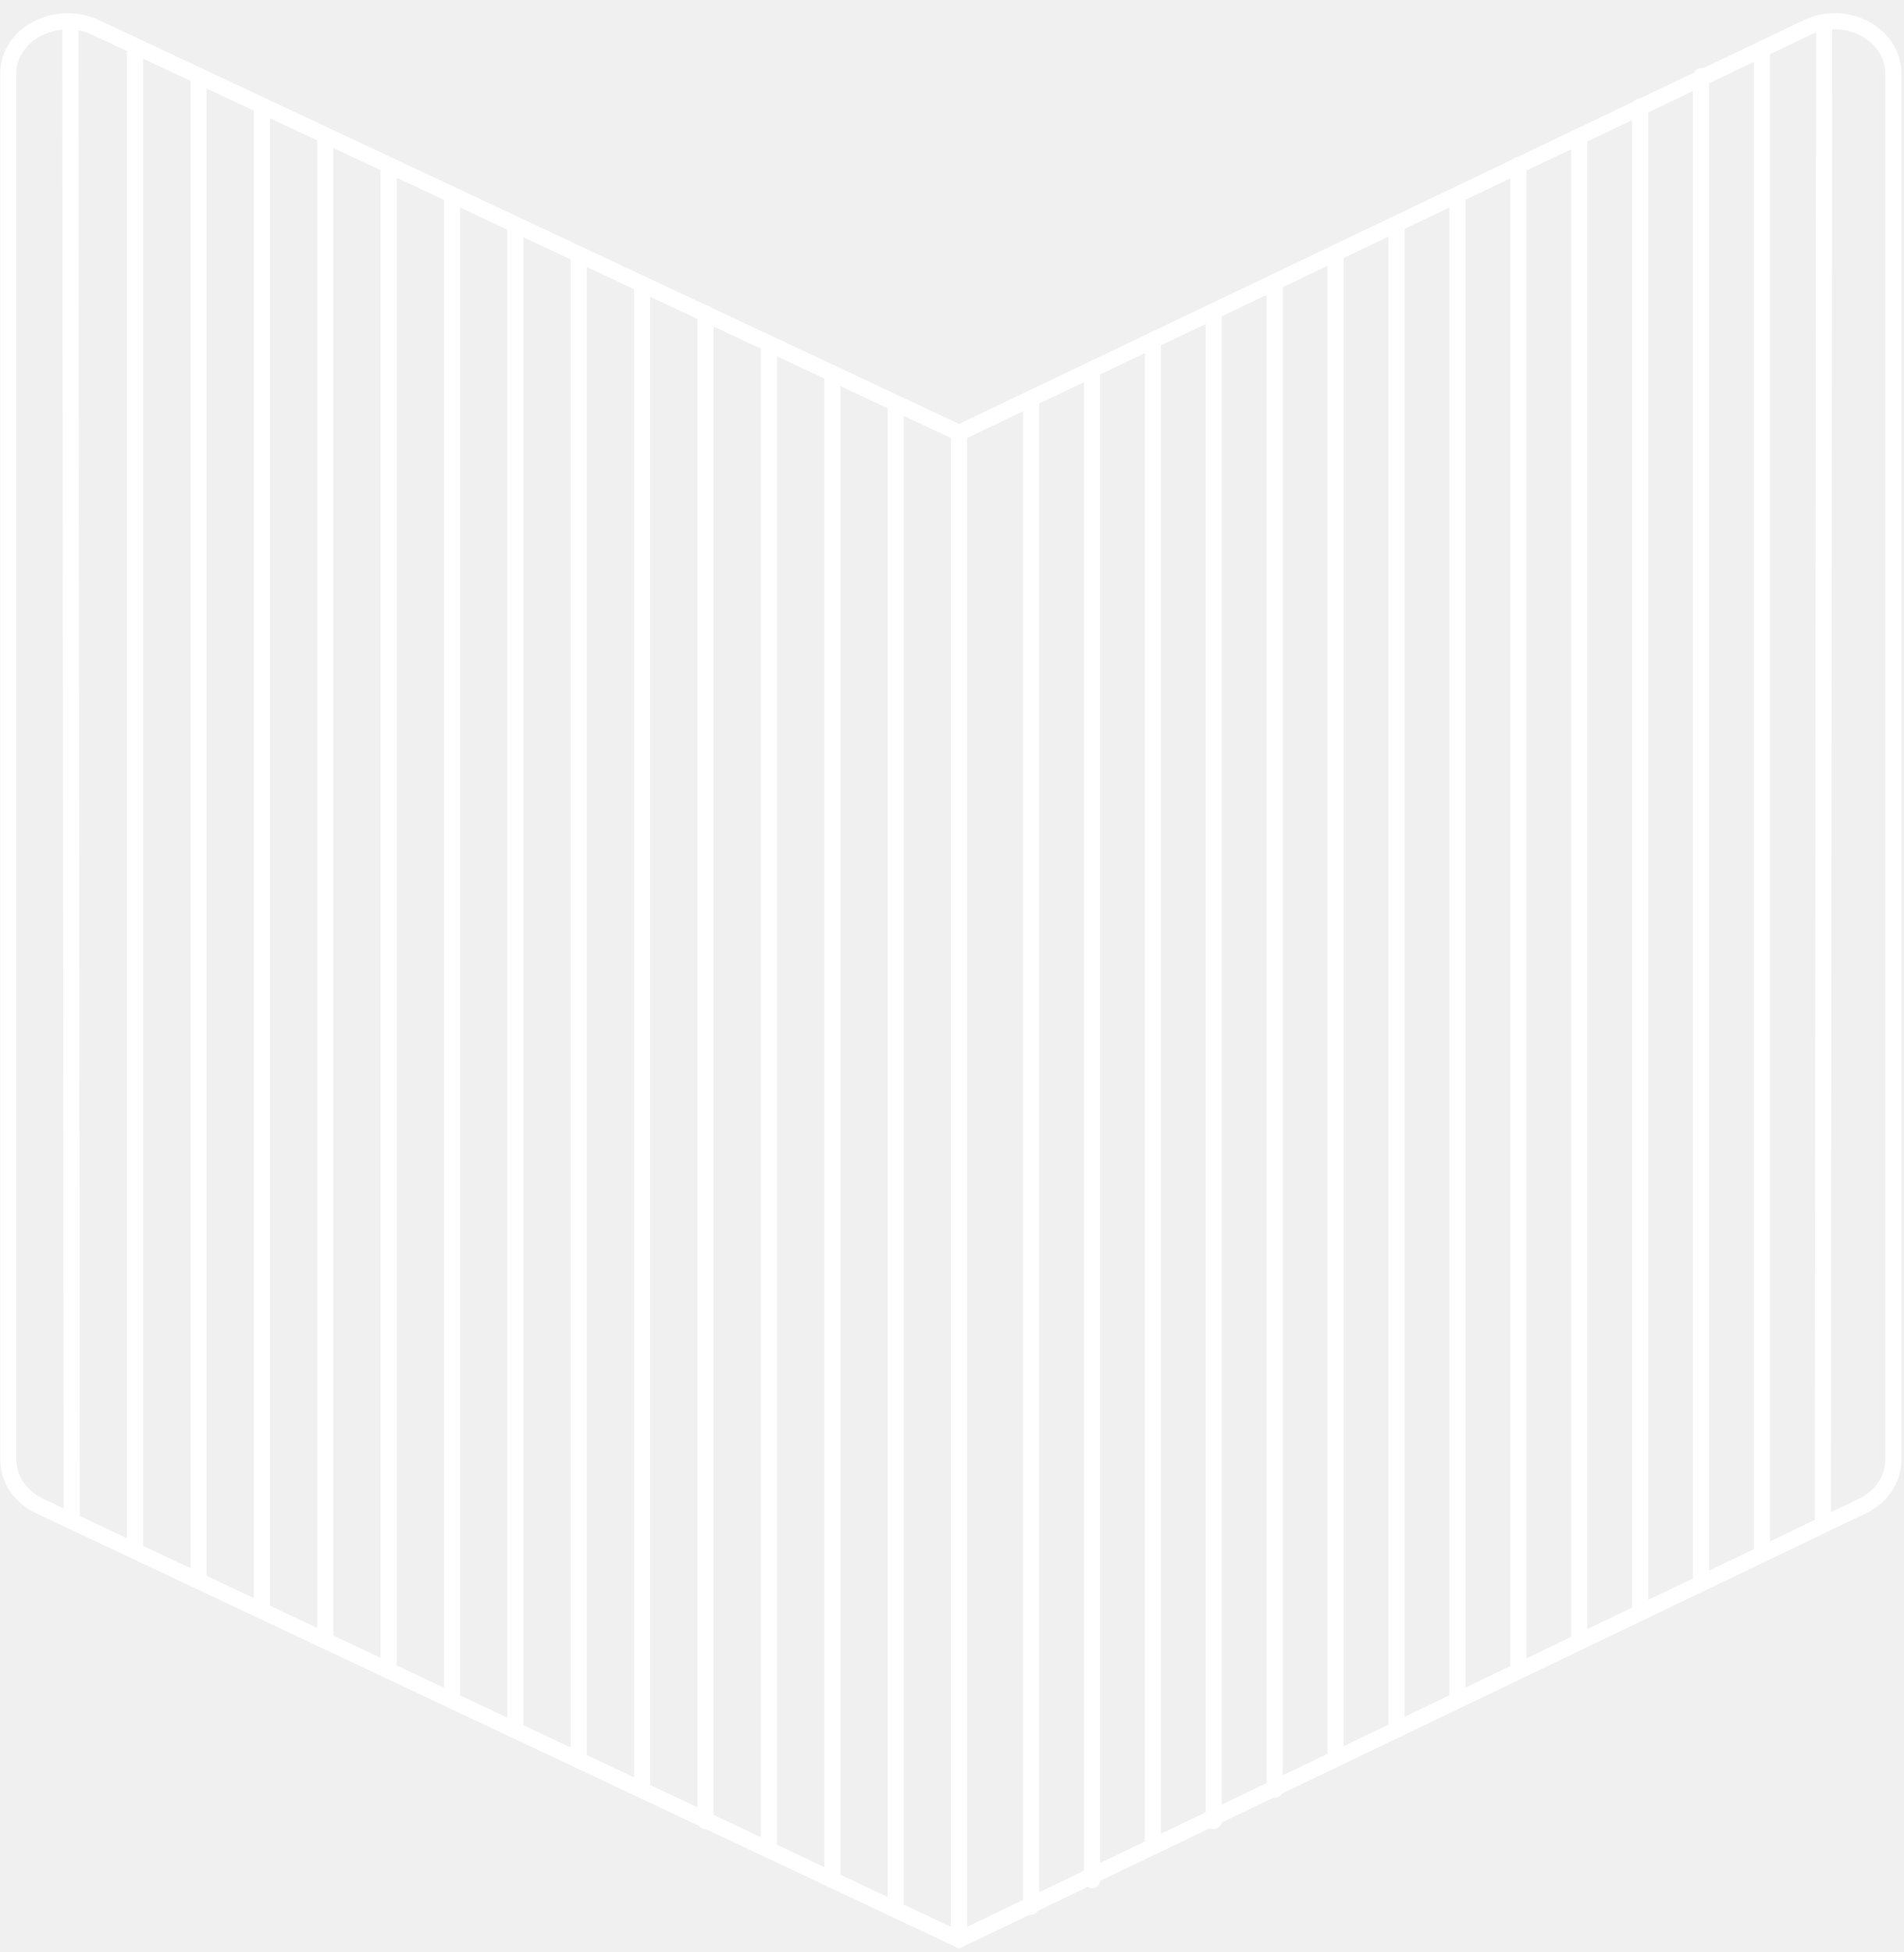
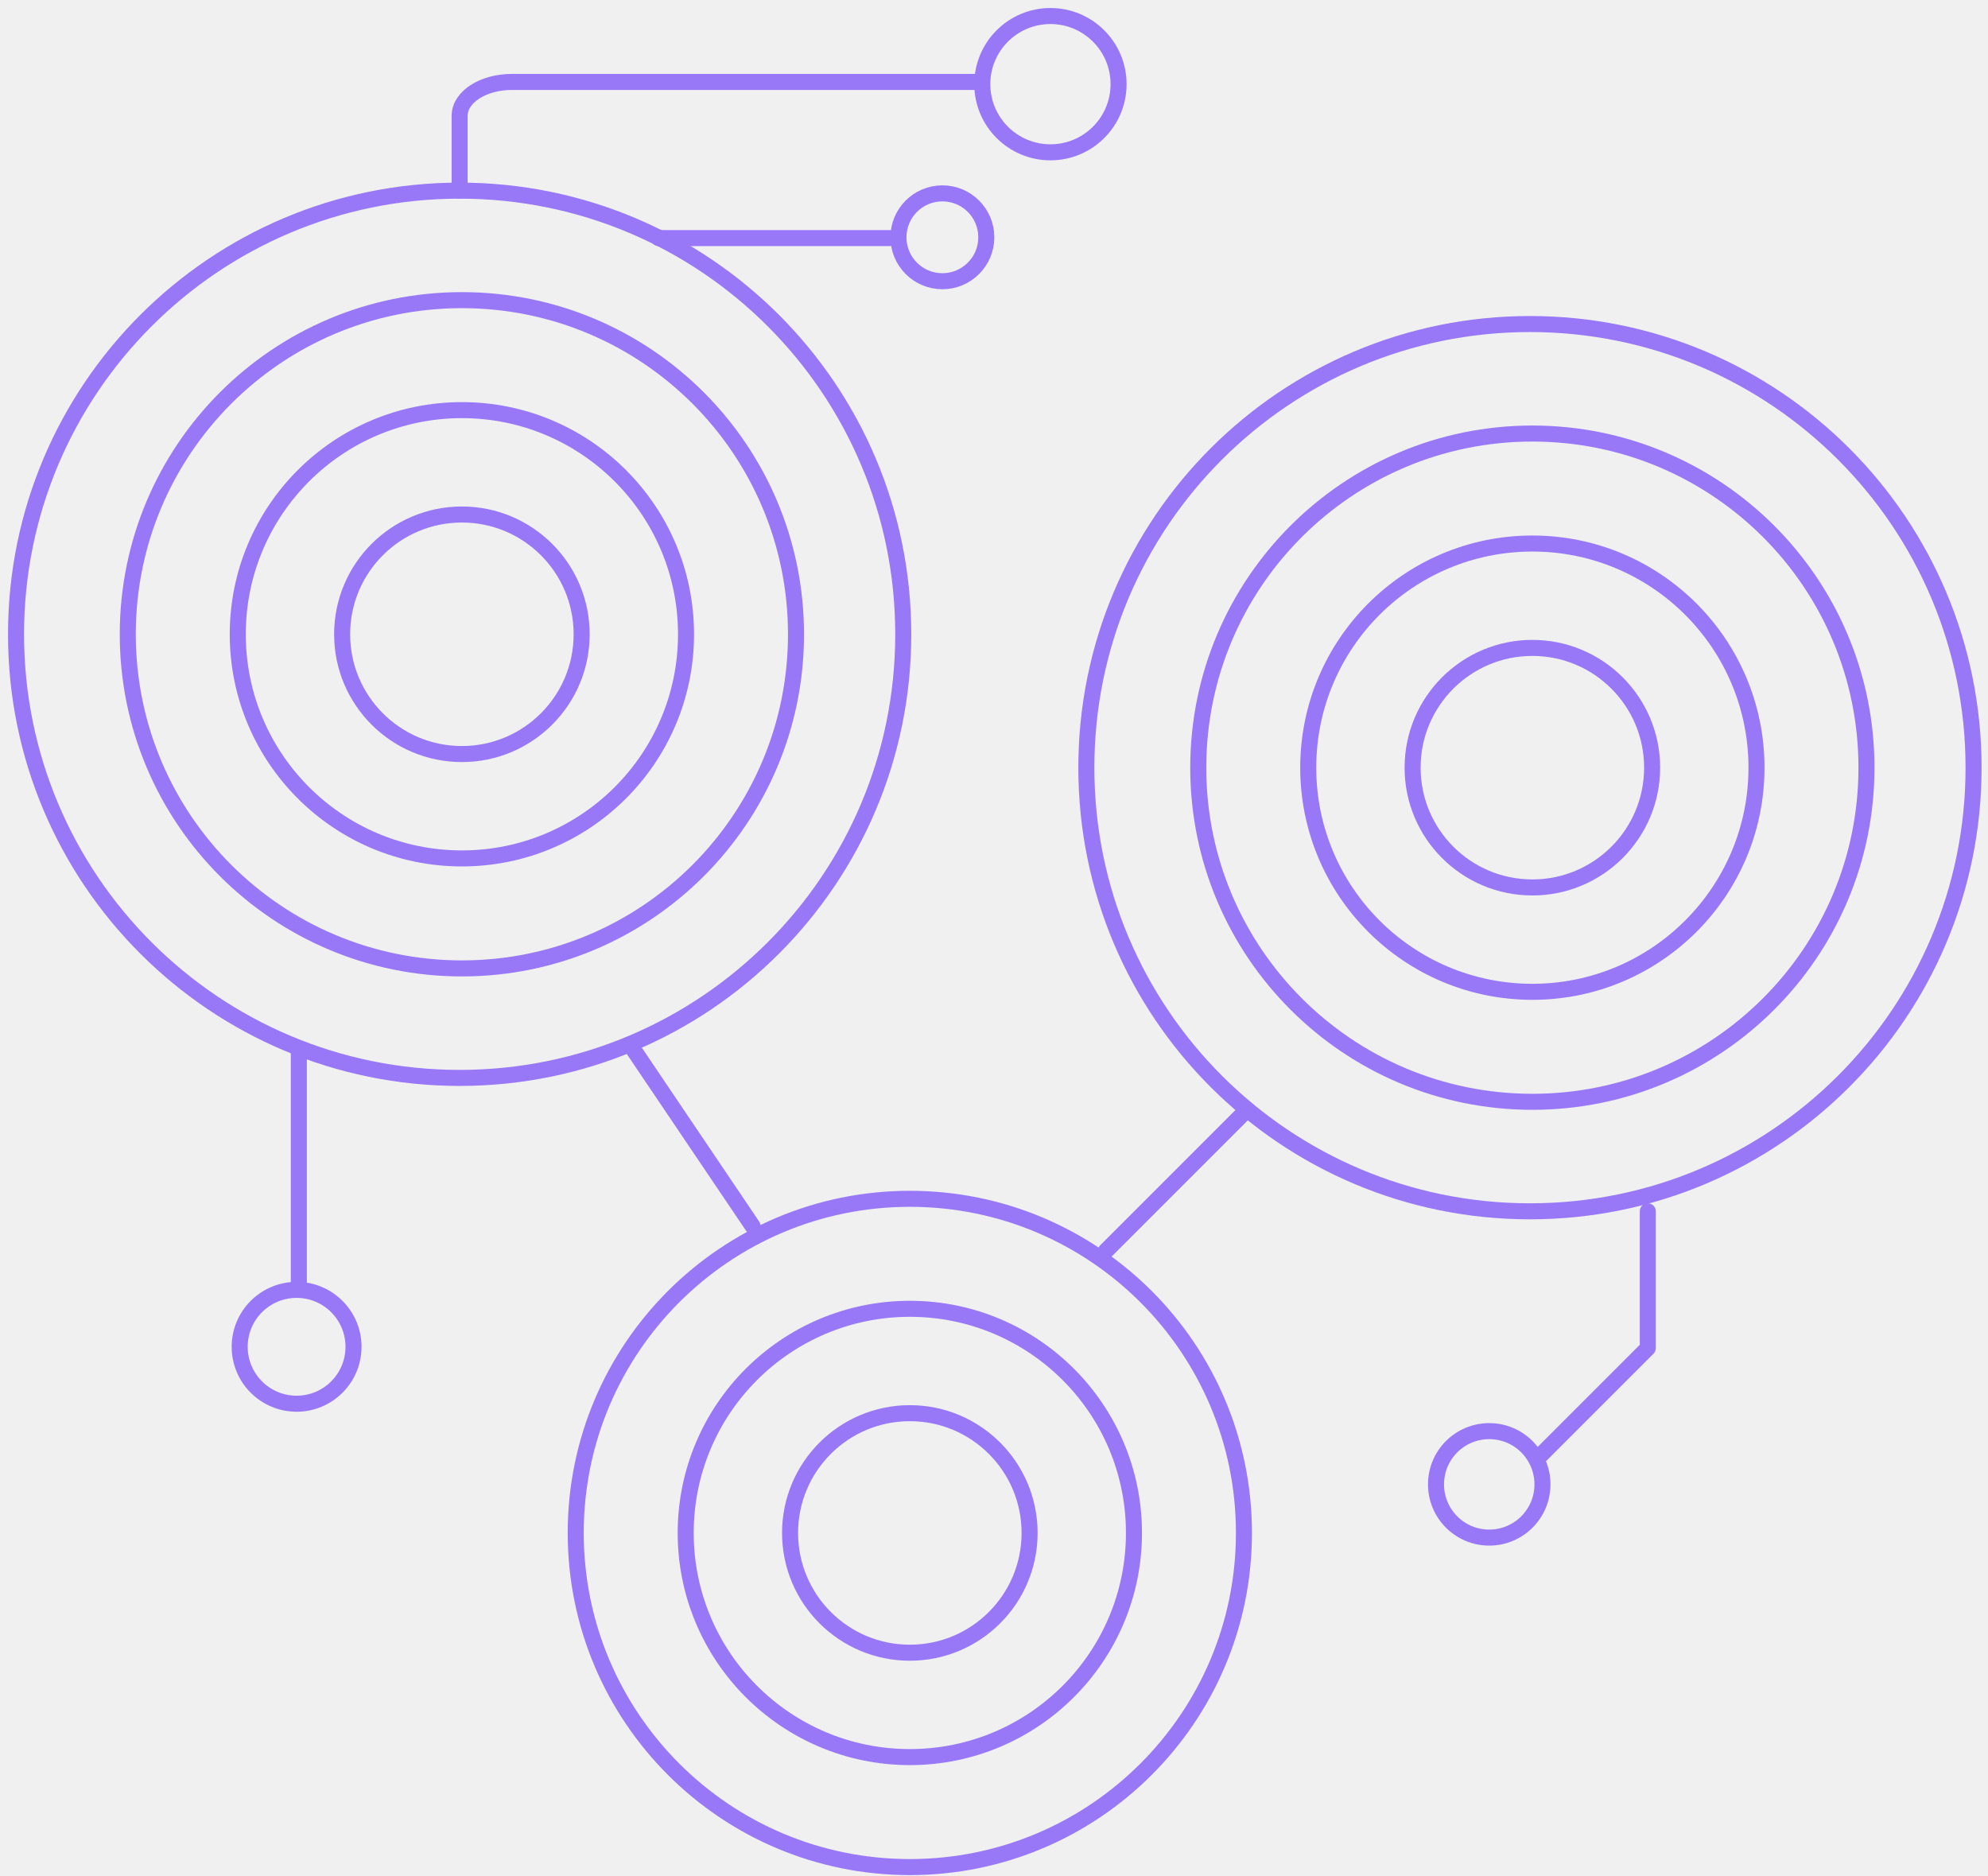
- <svg xmlns="http://www.w3.org/2000/svg" width="118" height="121" viewBox="0 0 118 121" fill="none">
-   <path d="M59.718 120.11L115.47 93.355C116.644 92.791 117.382 91.703 117.382 90.512V4.547C117.382 2.109 114.455 0.549 112.041 1.704L59.718 26.714L59.462 26.837L59.206 26.714L5.945 1.709C3.489 0.555 0.517 2.109 0.517 4.547V90.512C0.517 91.698 1.265 92.791 2.459 93.355L59.206 120.11L59.462 120.238L59.718 120.11Z" stroke="white" stroke-miterlimit="10" />
-   <path d="M59.462 26.817V120.049" stroke="white" stroke-miterlimit="10" />
-   <path d="M43.742 19.428V112.88" stroke="white" stroke-linecap="round" stroke-linejoin="round" />
-   <path d="M47.673 21.311V114.471" stroke="white" stroke-linecap="round" stroke-linejoin="round" />
-   <path d="M51.604 23.122V116.549" stroke="white" stroke-linecap="round" stroke-linejoin="round" />
-   <path d="M55.531 25.006V118.191" stroke="white" stroke-linecap="round" stroke-linejoin="round" />
-   <path d="M28.026 12.085V105.342" stroke="white" stroke-linecap="round" stroke-linejoin="round" />
-   <path d="M31.952 13.994V107.179" stroke="white" stroke-linecap="round" stroke-linejoin="round" />
-   <path d="M35.884 15.949V109.016" stroke="white" stroke-linecap="round" stroke-linejoin="round" />
-   <path d="M39.815 17.616V110.946" stroke="white" stroke-linecap="round" stroke-linejoin="round" />
-   <path d="M12.306 4.721V97.907" stroke="white" stroke-linecap="round" stroke-linejoin="round" />
-   <path d="M16.237 6.604V99.744" stroke="white" stroke-linecap="round" stroke-linejoin="round" />
-   <path d="M20.163 8.488V101.673" stroke="white" stroke-linecap="round" stroke-linejoin="round" />
-   <path d="M24.095 10.227V103.413" stroke="white" stroke-linecap="round" stroke-linejoin="round" />
-   <path d="M8.374 3.115V95.993" stroke="white" stroke-linecap="round" stroke-linejoin="round" />
-   <path d="M4.361 1.576L4.448 94.115" stroke="white" stroke-linecap="round" stroke-linejoin="round" />
-   <path d="M75.254 19.428V112.88" stroke="white" stroke-linecap="round" stroke-linejoin="round" />
-   <path d="M71.476 21.311V114.471" stroke="white" stroke-linecap="round" stroke-linejoin="round" />
-   <path d="M67.704 23.122V116.549" stroke="white" stroke-linecap="round" stroke-linejoin="round" />
-   <path d="M63.926 25.006V118.191" stroke="white" stroke-linecap="round" stroke-linejoin="round" />
-   <path d="M90.359 12.085V105.342" stroke="white" stroke-linecap="round" stroke-linejoin="round" />
-   <path d="M86.582 13.994V107.179" stroke="white" stroke-linecap="round" stroke-linejoin="round" />
-   <path d="M82.804 15.949V109.016" stroke="white" stroke-linecap="round" stroke-linejoin="round" />
-   <path d="M79.032 17.616V110.946" stroke="white" stroke-linecap="round" stroke-linejoin="round" />
-   <path d="M105.465 4.721V97.907" stroke="white" stroke-linecap="round" stroke-linejoin="round" />
-   <path d="M101.687 6.604V99.744" stroke="white" stroke-linecap="round" stroke-linejoin="round" />
-   <path d="M97.909 8.488V101.673" stroke="white" stroke-linecap="round" stroke-linejoin="round" />
-   <path d="M94.137 10.227V103.413" stroke="white" stroke-linecap="round" stroke-linejoin="round" />
-   <path d="M109.242 3.115V95.993" stroke="white" stroke-linecap="round" stroke-linejoin="round" />
-   <path d="M113.097 1.576L113.015 94.115" stroke="white" stroke-linecap="round" stroke-linejoin="round" />
+ <svg xmlns="http://www.w3.org/2000/svg" width="124" height="117" viewBox="0 0 124 117" fill="none">
+   <path d="M28.67 67.23C43.952 67.23 56.34 54.842 56.34 39.56C56.34 24.278 43.952 11.89 28.67 11.89C13.388 11.89 1 24.278 1 39.56C1 54.842 13.388 67.23 28.67 67.23Z" stroke="#9878F7" stroke-linecap="round" stroke-linejoin="round" />
+   <path d="M28.81 60.4C40.32 60.4 49.65 51.07 49.65 39.56C49.65 28.05 40.32 18.72 28.81 18.72C17.3 18.72 7.97 28.05 7.97 39.56C7.97 51.07 17.3 60.4 28.81 60.4Z" stroke="#9878F7" stroke-linecap="round" stroke-linejoin="round" />
+   <path d="M28.81 53.54C36.531 53.54 42.79 47.281 42.79 39.56C42.79 31.839 36.531 25.58 28.81 25.58C21.089 25.58 14.83 31.839 14.83 39.56C14.83 47.281 21.089 53.54 28.81 53.54Z" stroke="#9878F7" stroke-linecap="round" stroke-linejoin="round" />
+   <path d="M28.81 47.03C32.935 47.03 36.28 43.685 36.28 39.56C36.28 35.434 32.935 32.09 28.81 32.09C24.684 32.09 21.34 35.434 21.34 39.56C21.34 43.685 24.684 47.03 28.81 47.03Z" stroke="#9878F7" stroke-linecap="round" stroke-linejoin="round" />
+   <path d="M65.52 9.5C67.867 9.5 69.77 7.597 69.77 5.25C69.77 2.903 67.867 1 65.52 1C63.173 1 61.27 2.903 61.27 5.25C61.27 7.597 63.173 9.5 65.52 9.5Z" stroke="#9878F7" stroke-linecap="round" stroke-linejoin="round" />
+   <path d="M95.43 75.55C110.712 75.55 123.1 63.162 123.1 47.88C123.1 32.598 110.712 20.21 95.43 20.21C80.148 20.21 67.76 32.598 67.76 47.88C67.76 63.162 80.148 75.55 95.43 75.55Z" stroke="#9878F7" stroke-linecap="round" stroke-linejoin="round" />
+   <path d="M95.58 68.72C107.09 68.72 116.42 59.39 116.42 47.88C116.42 36.37 107.09 27.04 95.58 27.04C84.07 27.04 74.74 36.37 74.74 47.88C74.74 59.39 84.07 68.72 95.58 68.72Z" stroke="#9878F7" stroke-linecap="round" stroke-linejoin="round" />
+   <path d="M95.58 61.86C103.301 61.86 109.56 55.601 109.56 47.88C109.56 40.159 103.301 33.9 95.58 33.9C87.859 33.9 81.6 40.159 81.6 47.88C81.6 55.601 87.859 61.86 95.58 61.86Z" stroke="#9878F7" stroke-linecap="round" stroke-linejoin="round" />
+   <path d="M95.58 55.35C99.706 55.35 103.05 52.006 103.05 47.88C103.05 43.755 99.706 40.41 95.58 40.41C91.454 40.41 88.11 43.755 88.11 47.88C88.11 52.006 91.454 55.35 95.58 55.35Z" stroke="#9878F7" stroke-linecap="round" stroke-linejoin="round" />
+   <path d="M56.75 116.45C68.26 116.45 77.59 107.12 77.59 95.61C77.59 84.1 68.26 74.77 56.75 74.77C45.24 74.77 35.91 84.1 35.91 95.61C35.91 107.12 45.24 116.45 56.75 116.45Z" stroke="#9878F7" stroke-linecap="round" stroke-linejoin="round" />
+   <path d="M56.75 109.59C64.471 109.59 70.73 103.331 70.73 95.61C70.73 87.889 64.471 81.63 56.75 81.63C49.029 81.63 42.77 87.889 42.77 95.61C42.77 103.331 49.029 109.59 56.75 109.59Z" stroke="#9878F7" stroke-linecap="round" stroke-linejoin="round" />
+   <path d="M56.75 103.08C60.876 103.08 64.22 99.736 64.22 95.61C64.22 91.484 60.876 88.14 56.75 88.14C52.624 88.14 49.28 91.484 49.28 95.61C49.28 99.736 52.624 103.08 56.75 103.08Z" stroke="#9878F7" stroke-linecap="round" stroke-linejoin="round" />
+   <path d="M39.32 65.18L46.94 76.47" stroke="#9878F7" stroke-linecap="round" stroke-linejoin="round" />
+   <path d="M77.79 69.21L68.98 78.02" stroke="#9878F7" stroke-linecap="round" stroke-linejoin="round" />
+   <path d="M28.67 11.89V7.22C28.67 6.05 30.13 5.11 31.93 5.11H60.85" stroke="#9878F7" stroke-linecap="round" stroke-linejoin="round" />
+   <path d="M58.78 17.54C60.293 17.54 61.52 16.313 61.52 14.8C61.52 13.287 60.293 12.06 58.78 12.06C57.267 12.06 56.04 13.287 56.04 14.8C56.04 16.313 57.267 17.54 58.78 17.54Z" stroke="#9878F7" stroke-linecap="round" stroke-linejoin="round" />
+   <path d="M41.08 14.85H55.48" stroke="#9878F7" stroke-linecap="round" stroke-linejoin="round" />
+   <path d="M18.5 87.55C20.461 87.55 22.05 85.961 22.05 84C22.05 82.039 20.461 80.45 18.5 80.45C16.539 80.45 14.95 82.039 14.95 84C14.95 85.961 16.539 87.55 18.5 87.55Z" stroke="#9878F7" stroke-linecap="round" stroke-linejoin="round" />
+   <path d="M18.64 65.54V80.36" stroke="#9878F7" stroke-linecap="round" stroke-linejoin="round" />
+   <path d="M102.78 75.55V84.08L96 90.86" stroke="#9878F7" stroke-linecap="round" stroke-linejoin="round" />
+   <path d="M92.89 95.9C94.724 95.9 96.21 94.414 96.21 92.58C96.21 90.746 94.724 89.26 92.89 89.26C91.056 89.26 89.57 90.746 89.57 92.58C89.57 94.414 91.056 95.9 92.89 95.9Z" stroke="#9878F7" stroke-linecap="round" stroke-linejoin="round" />
</svg>
